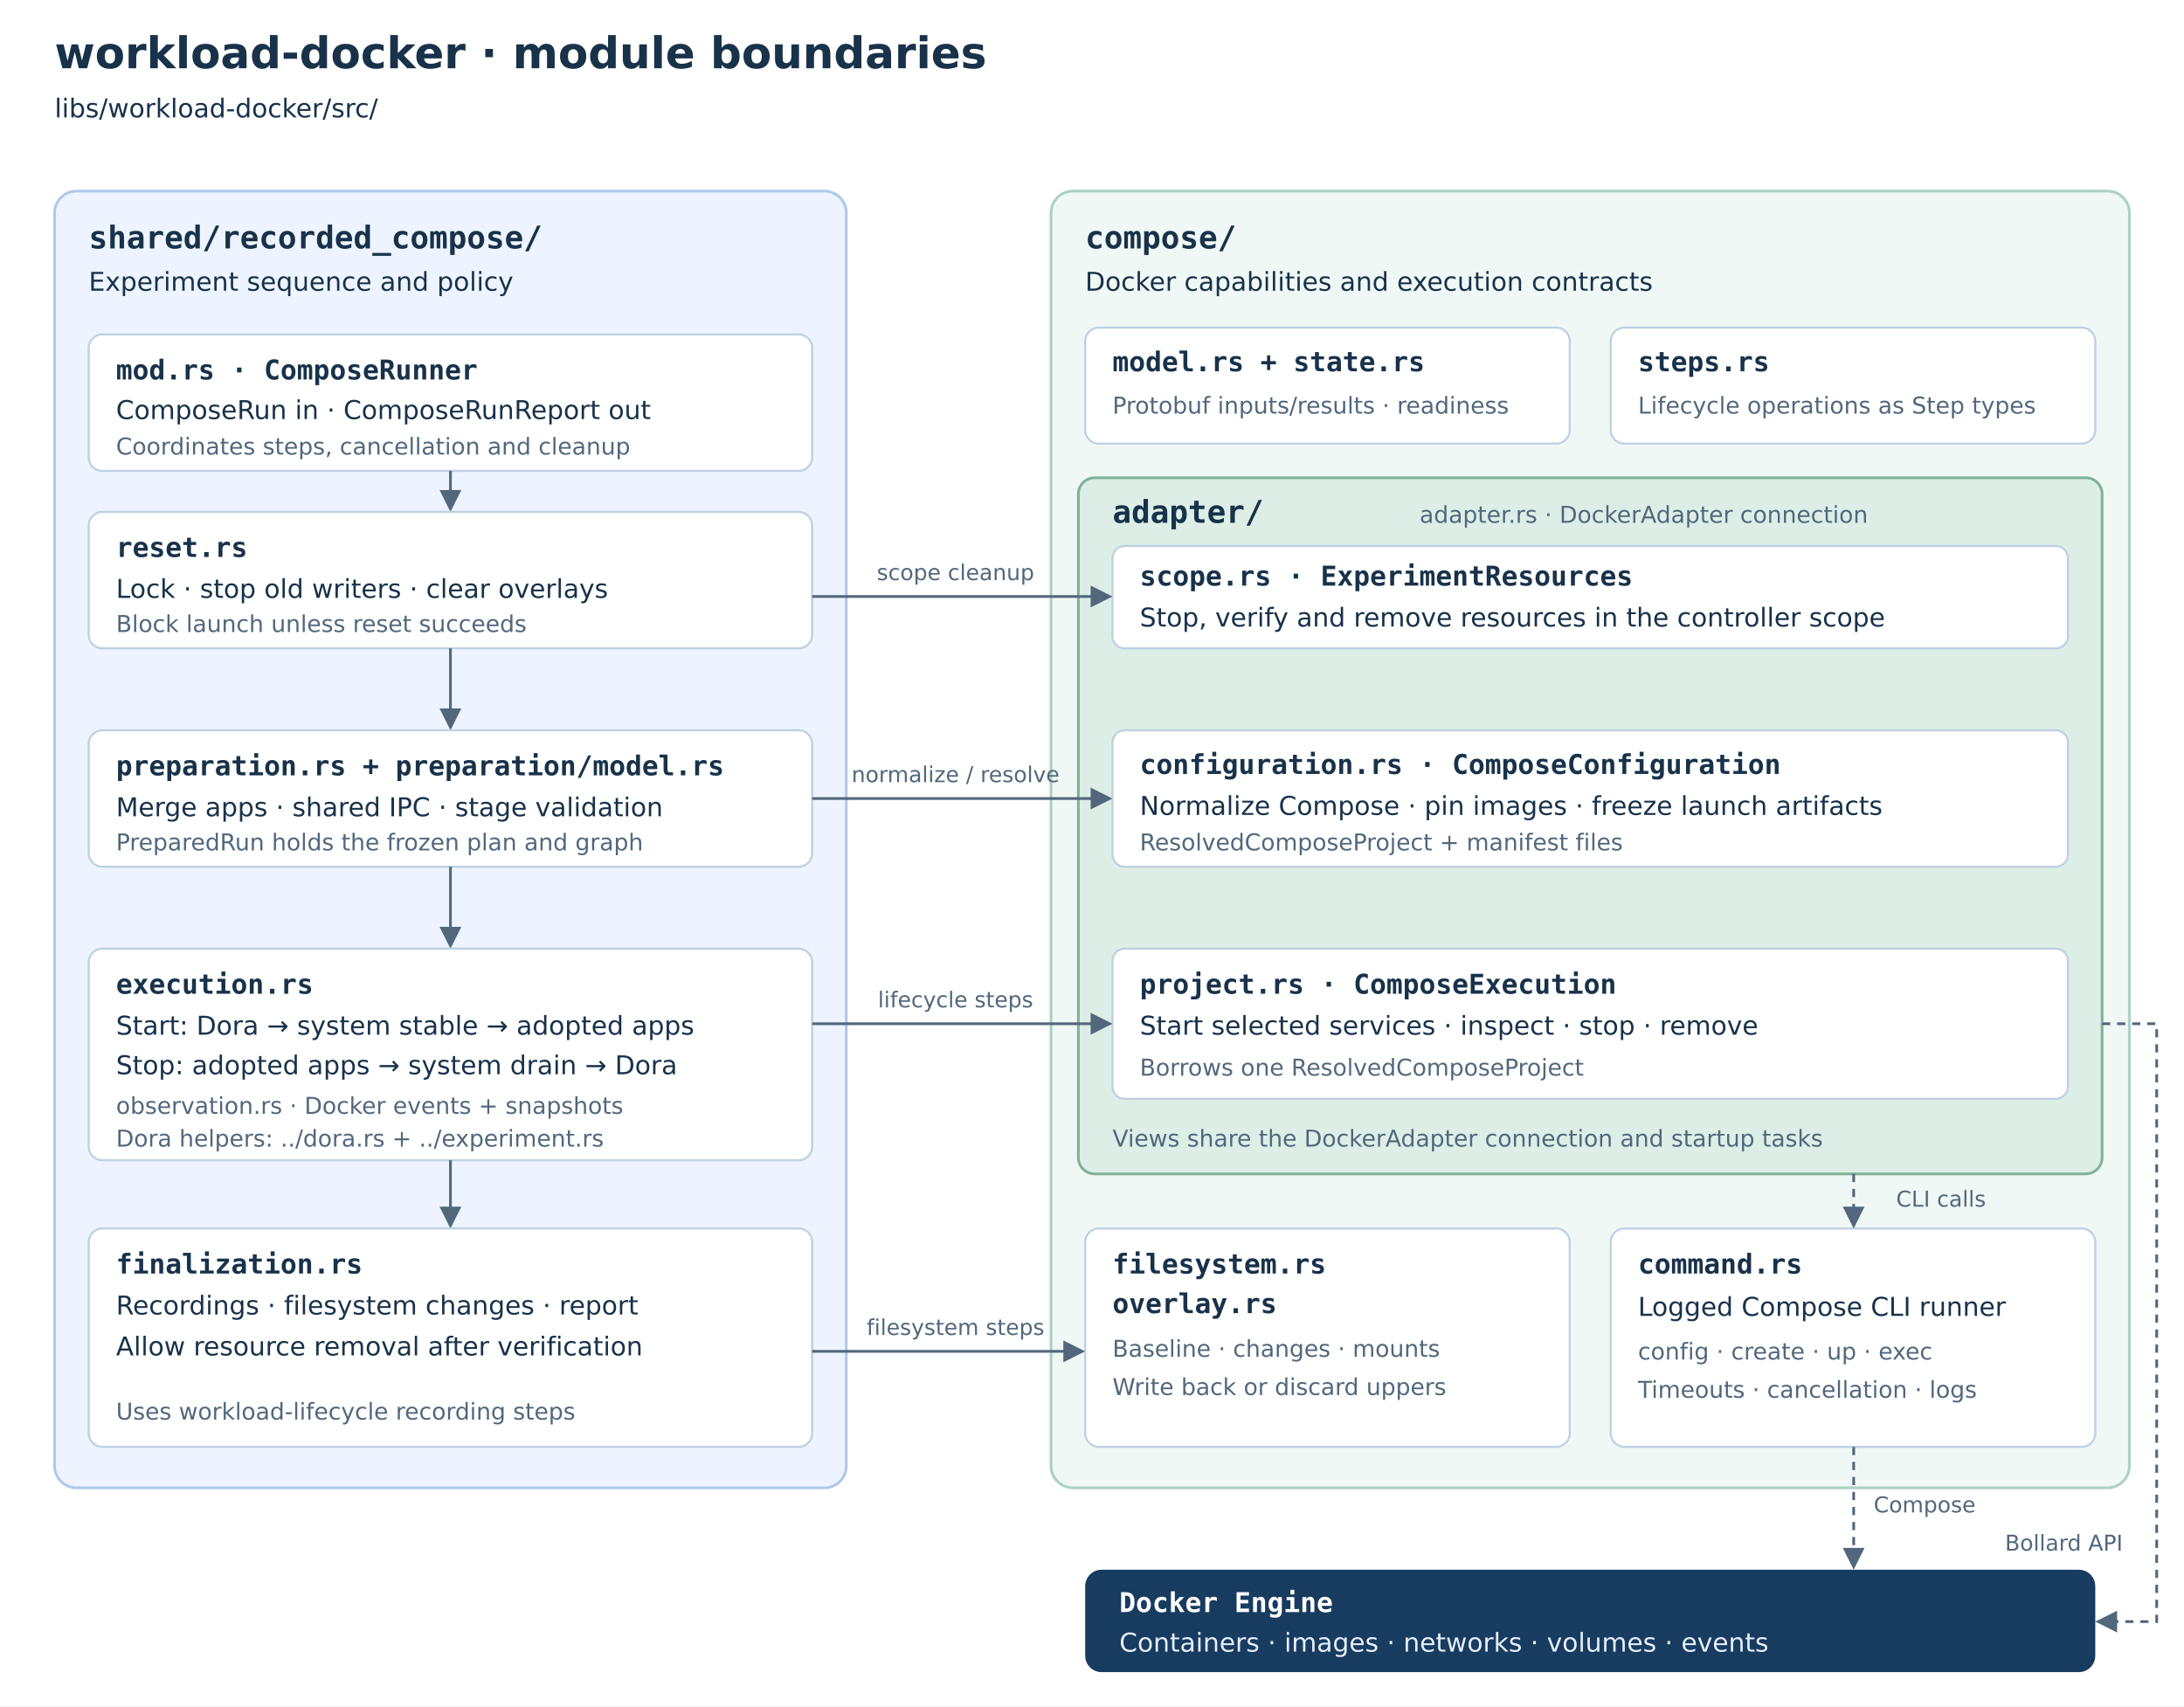
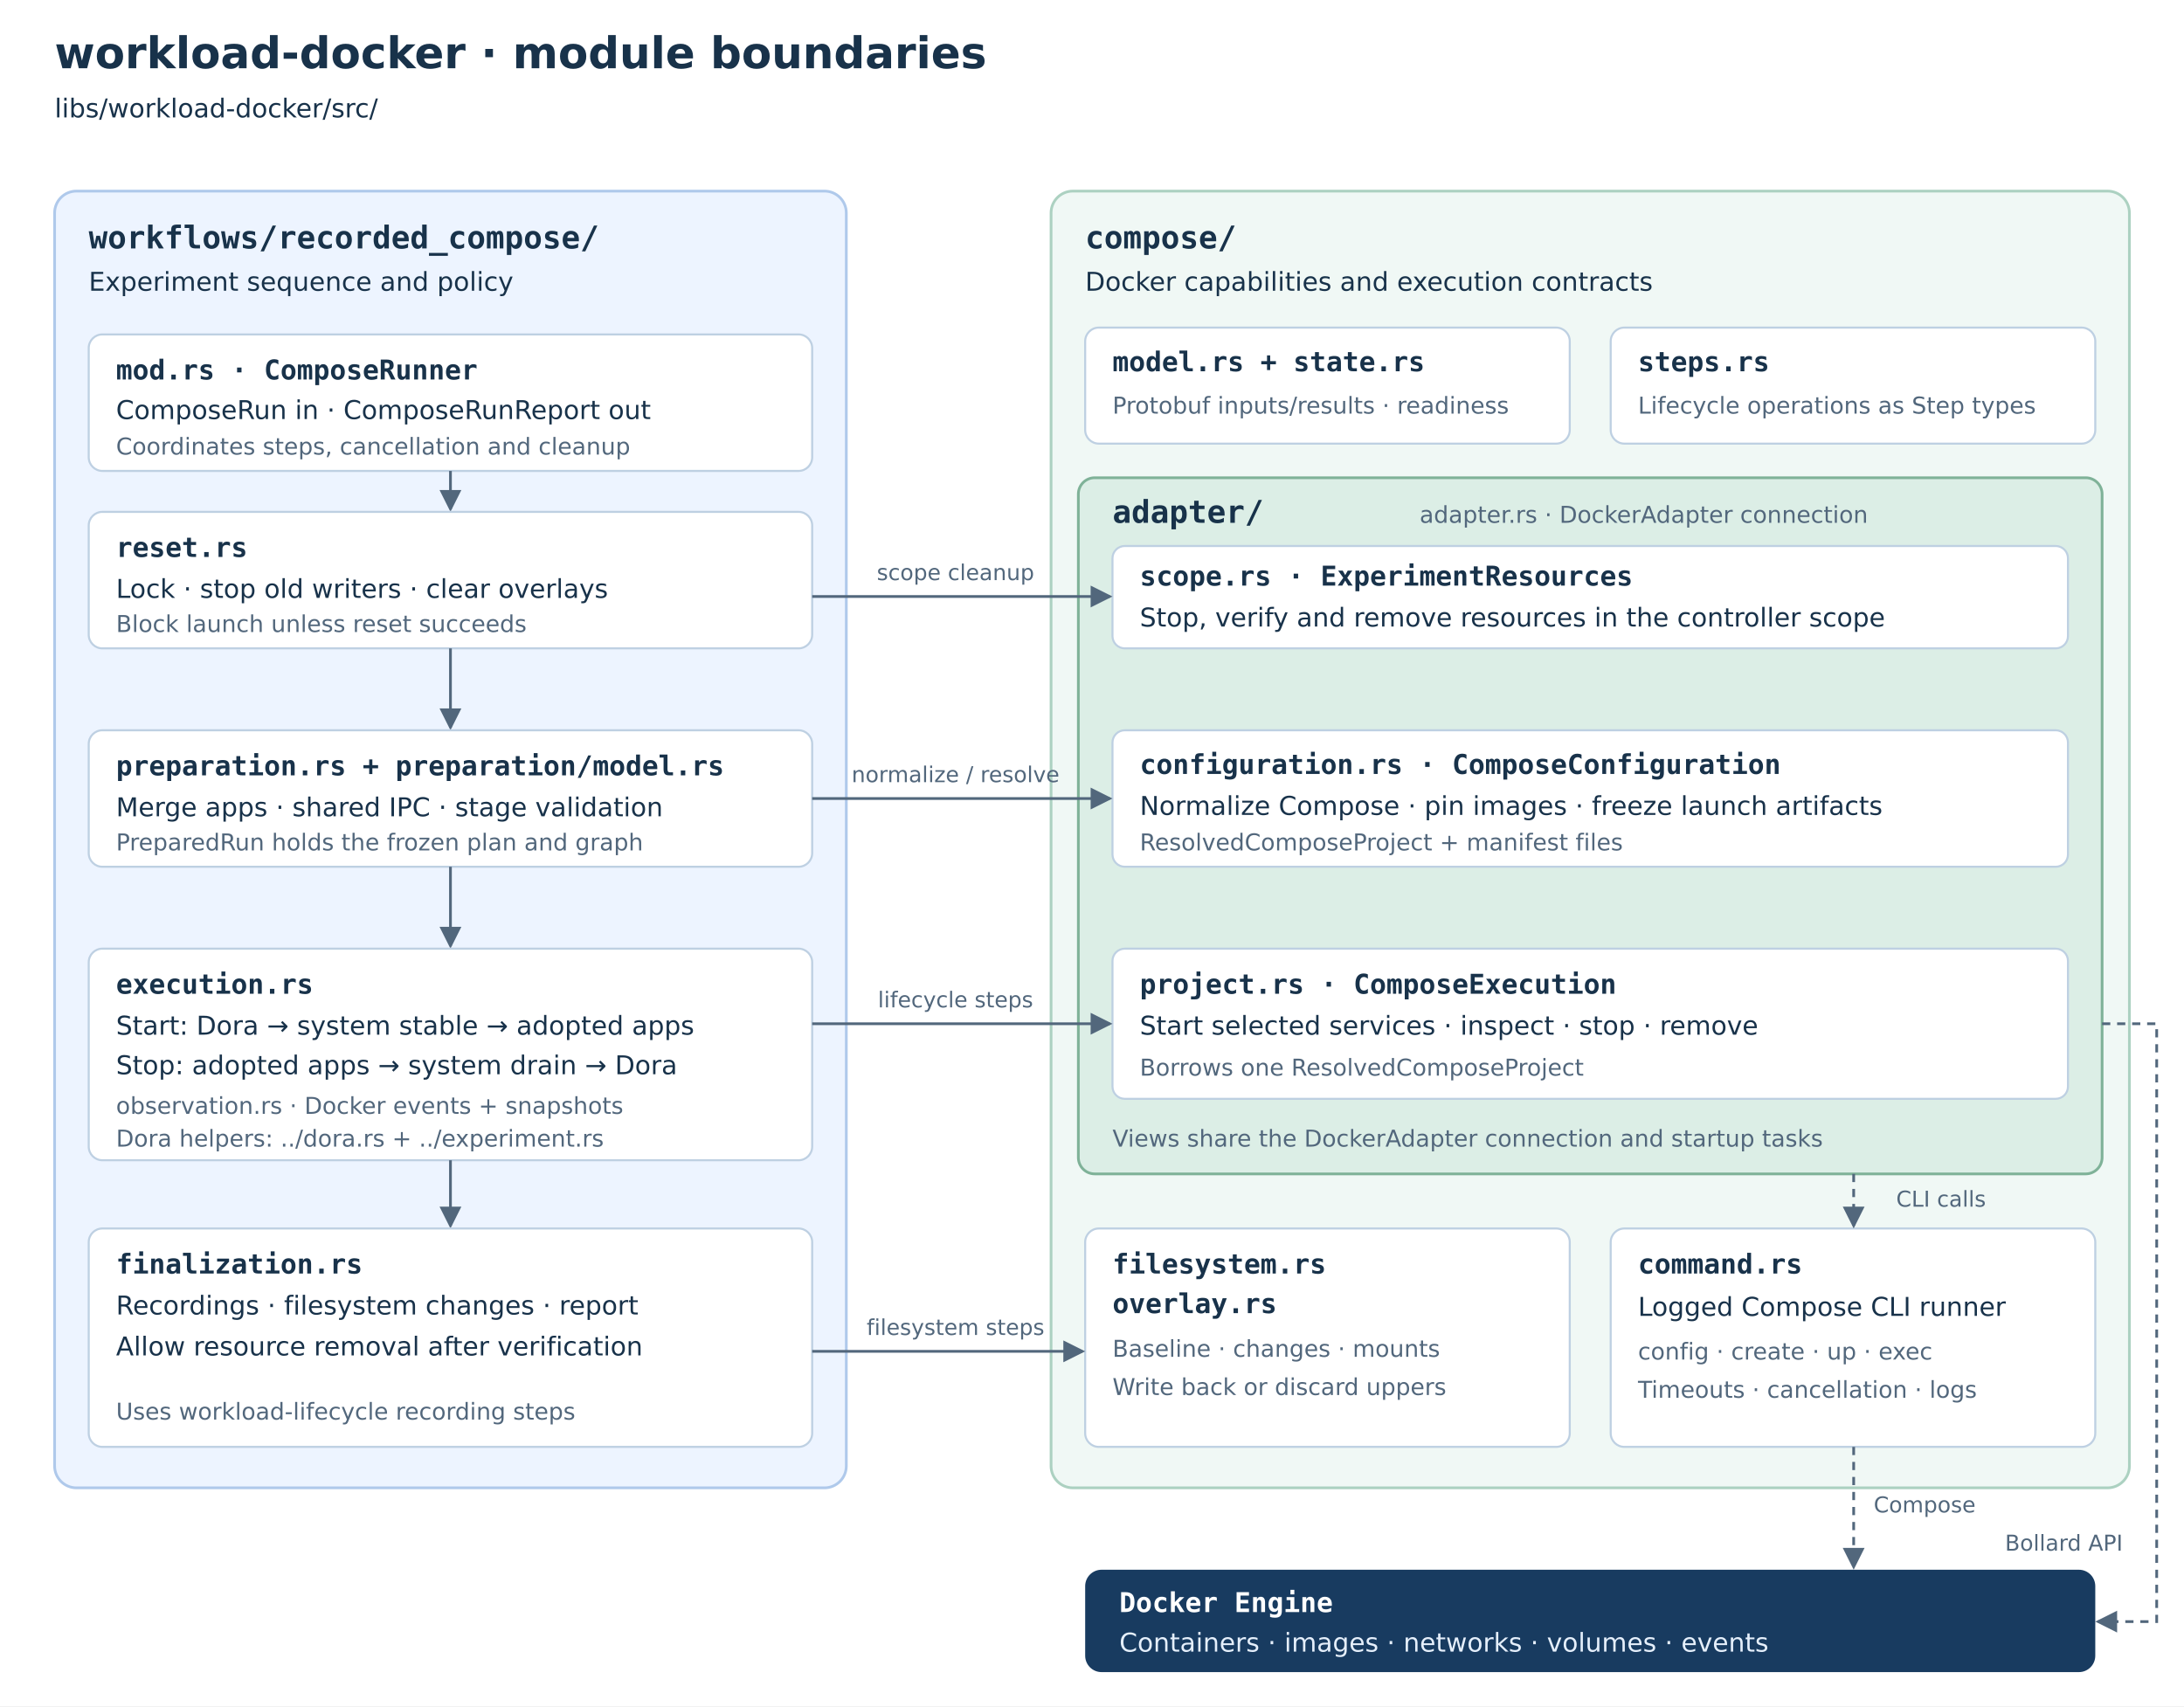
<svg xmlns="http://www.w3.org/2000/svg" width="1600" height="1250" viewBox="0 0 1600 1250" role="img" aria-labelledby="title desc">
  <defs>
    <marker id="arrow" markerWidth="8" markerHeight="8" refX="7" refY="4" orient="auto">
      <path d="M0 0L8 4L0 8" fill="#52677c" />
    </marker>
    <style>
      text { font-family: 'DejaVu Sans', sans-serif; fill: #18324a; }
      .title { font-size: 32px; font-weight: 700; }
      .heading { font-family: 'DejaVu Sans Mono', monospace; font-size: 23px; font-weight: 700; }
      .file { font-family: 'DejaVu Sans Mono', monospace; font-size: 20px; font-weight: 700; }
      .body { font-size: 19px; }
      .small { font-size: 17px; fill: #52677c; }
      .edge { font-size: 16px; fill: #52677c; text-anchor: middle; }
      .card { fill: white; stroke: #bed0e2; stroke-width: 1.5; }
      .call { fill: none; stroke: #52677c; stroke-width: 2; marker-end: url(#arrow); }
      .transport { fill: none; stroke: #52677c; stroke-width: 2; stroke-dasharray: 6 5; marker-end: url(#arrow); }
    </style>
  </defs>
  <rect width="1600" height="1250" fill="white" />
  <text x="40" y="50" class="title">workload-docker · module boundaries</text>
  <text x="40" y="86" class="body">libs/workload-docker/src/</text>
  <rect x="40" y="140" width="580" height="950" rx="16" fill="#edf4ff" stroke="#afc9eb" stroke-width="2" />
-   <text x="65" y="182" class="heading">shared/recorded_compose/</text>
+   <text x="65" y="182" class="heading">workflows/recorded_compose/</text>
  <text x="65" y="213" class="body">Experiment sequence and policy</text>
  <rect x="65" y="245" width="530" height="100" rx="10" class="card" />
  <text x="85" y="278" class="file">mod.rs · ComposeRunner</text>
  <text x="85" y="307" class="body">ComposeRun in · ComposeRunReport out</text>
  <text x="85" y="333" class="small">Coordinates steps, cancellation and cleanup</text>
  <path d="M330 345V373" class="call" />
  <rect x="65" y="375" width="530" height="100" rx="10" class="card" />
  <text x="85" y="408" class="file">reset.rs</text>
  <text x="85" y="438" class="body">Lock · stop old writers · clear overlays</text>
  <text x="85" y="463" class="small">Block launch unless reset succeeds</text>
  <path d="M330 475V533" class="call" />
  <rect x="65" y="535" width="530" height="100" rx="10" class="card" />
  <text x="85" y="568" class="file">preparation.rs + preparation/model.rs</text>
  <text x="85" y="598" class="body">Merge apps · shared IPC · stage validation</text>
  <text x="85" y="623" class="small">PreparedRun holds the frozen plan and graph</text>
  <path d="M330 635V693" class="call" />
  <rect x="65" y="695" width="530" height="155" rx="10" class="card" />
  <text x="85" y="728" class="file">execution.rs</text>
  <text x="85" y="758" class="body">Start: Dora → system stable → adopted apps</text>
  <text x="85" y="787" class="body">Stop: adopted apps → system drain → Dora</text>
  <text x="85" y="816" class="small">observation.rs · Docker events + snapshots</text>
  <text x="85" y="840" class="small">Dora helpers: ../dora.rs + ../experiment.rs</text>
  <path d="M330 850V898" class="call" />
  <rect x="65" y="900" width="530" height="160" rx="10" class="card" />
  <text x="85" y="933" class="file">finalization.rs</text>
  <text x="85" y="963" class="body">Recordings · filesystem changes · report</text>
  <text x="85" y="993" class="body">Allow resource removal after verification</text>
  <text x="85" y="1040" class="small">Uses workload-lifecycle recording steps</text>
  <rect x="770" y="140" width="790" height="950" rx="16" fill="#f0f8f5" stroke="#acd1c1" stroke-width="2" />
  <text x="795" y="182" class="heading">compose/</text>
  <text x="795" y="213" class="body">Docker capabilities and execution contracts</text>
  <rect x="795" y="240" width="355" height="85" rx="10" class="card" />
  <text x="815" y="272" class="file">model.rs + state.rs</text>
  <text x="815" y="303" class="small">Protobuf inputs/results · readiness</text>
  <rect x="1180" y="240" width="355" height="85" rx="10" class="card" />
  <text x="1200" y="272" class="file">steps.rs</text>
  <text x="1200" y="303" class="small">Lifecycle operations as Step types</text>
  <rect x="790" y="350" width="750" height="510" rx="12" fill="#dceee6" stroke="#7fb298" stroke-width="2" />
  <text x="815" y="383" class="heading">adapter/</text>
  <text x="1040" y="383" class="small">adapter.rs · DockerAdapter connection</text>
  <rect x="815" y="400" width="700" height="75" rx="9" class="card" />
  <text x="835" y="429" class="file">scope.rs · ExperimentResources</text>
  <text x="835" y="459" class="body">Stop, verify and remove resources in the controller scope</text>
  <rect x="815" y="535" width="700" height="100" rx="9" class="card" />
  <text x="835" y="567" class="file">configuration.rs · ComposeConfiguration</text>
  <text x="835" y="597" class="body">Normalize Compose · pin images · freeze launch artifacts</text>
  <text x="835" y="623" class="small">ResolvedComposeProject + manifest files</text>
  <rect x="815" y="695" width="700" height="110" rx="9" class="card" />
  <text x="835" y="728" class="file">project.rs · ComposeExecution</text>
  <text x="835" y="758" class="body">Start selected services · inspect · stop · remove</text>
  <text x="835" y="788" class="small">Borrows one ResolvedComposeProject</text>
  <text x="815" y="840" class="small">Views share the DockerAdapter connection and startup tasks</text>
  <path d="M595 437H813" class="call" />
  <text x="700" y="425" class="edge">scope cleanup</text>
  <path d="M595 585H813" class="call" />
  <text x="700" y="573" class="edge">normalize / resolve</text>
  <path d="M595 750H813" class="call" />
  <text x="700" y="738" class="edge">lifecycle steps</text>
  <rect x="795" y="900" width="355" height="160" rx="10" class="card" />
  <text x="815" y="933" class="file">filesystem.rs</text>
  <text x="815" y="962" class="file">overlay.rs</text>
  <text x="815" y="994" class="small">Baseline · changes · mounts</text>
  <text x="815" y="1022" class="small">Write back or discard uppers</text>
  <path d="M595 990H793" class="call" />
  <text x="700" y="978" class="edge">filesystem steps</text>
  <rect x="1180" y="900" width="355" height="160" rx="10" class="card" />
  <text x="1200" y="933" class="file">command.rs</text>
  <text x="1200" y="964" class="body">Logged Compose CLI runner</text>
  <text x="1200" y="996" class="small">config · create · up · exec</text>
  <text x="1200" y="1024" class="small">Timeouts · cancellation · logs</text>
  <path d="M1358 860V898" class="transport" />
  <text x="1422" y="884" class="edge">CLI calls</text>
  <rect x="795" y="1150" width="740" height="75" rx="12" fill="#183b60" />
  <text x="820" y="1181" class="file" style="fill:white">Docker Engine</text>
  <text x="820" y="1210" class="body" style="fill:#e5effb">Containers · images · networks · volumes · events</text>
  <path d="M1358 1060V1148" class="transport" />
  <text x="1410" y="1108" class="edge">Compose</text>
  <path d="M1540 750H1580V1188H1537" class="transport" />
  <text x="1512" y="1136" class="edge">Bollard API</text>
</svg>
